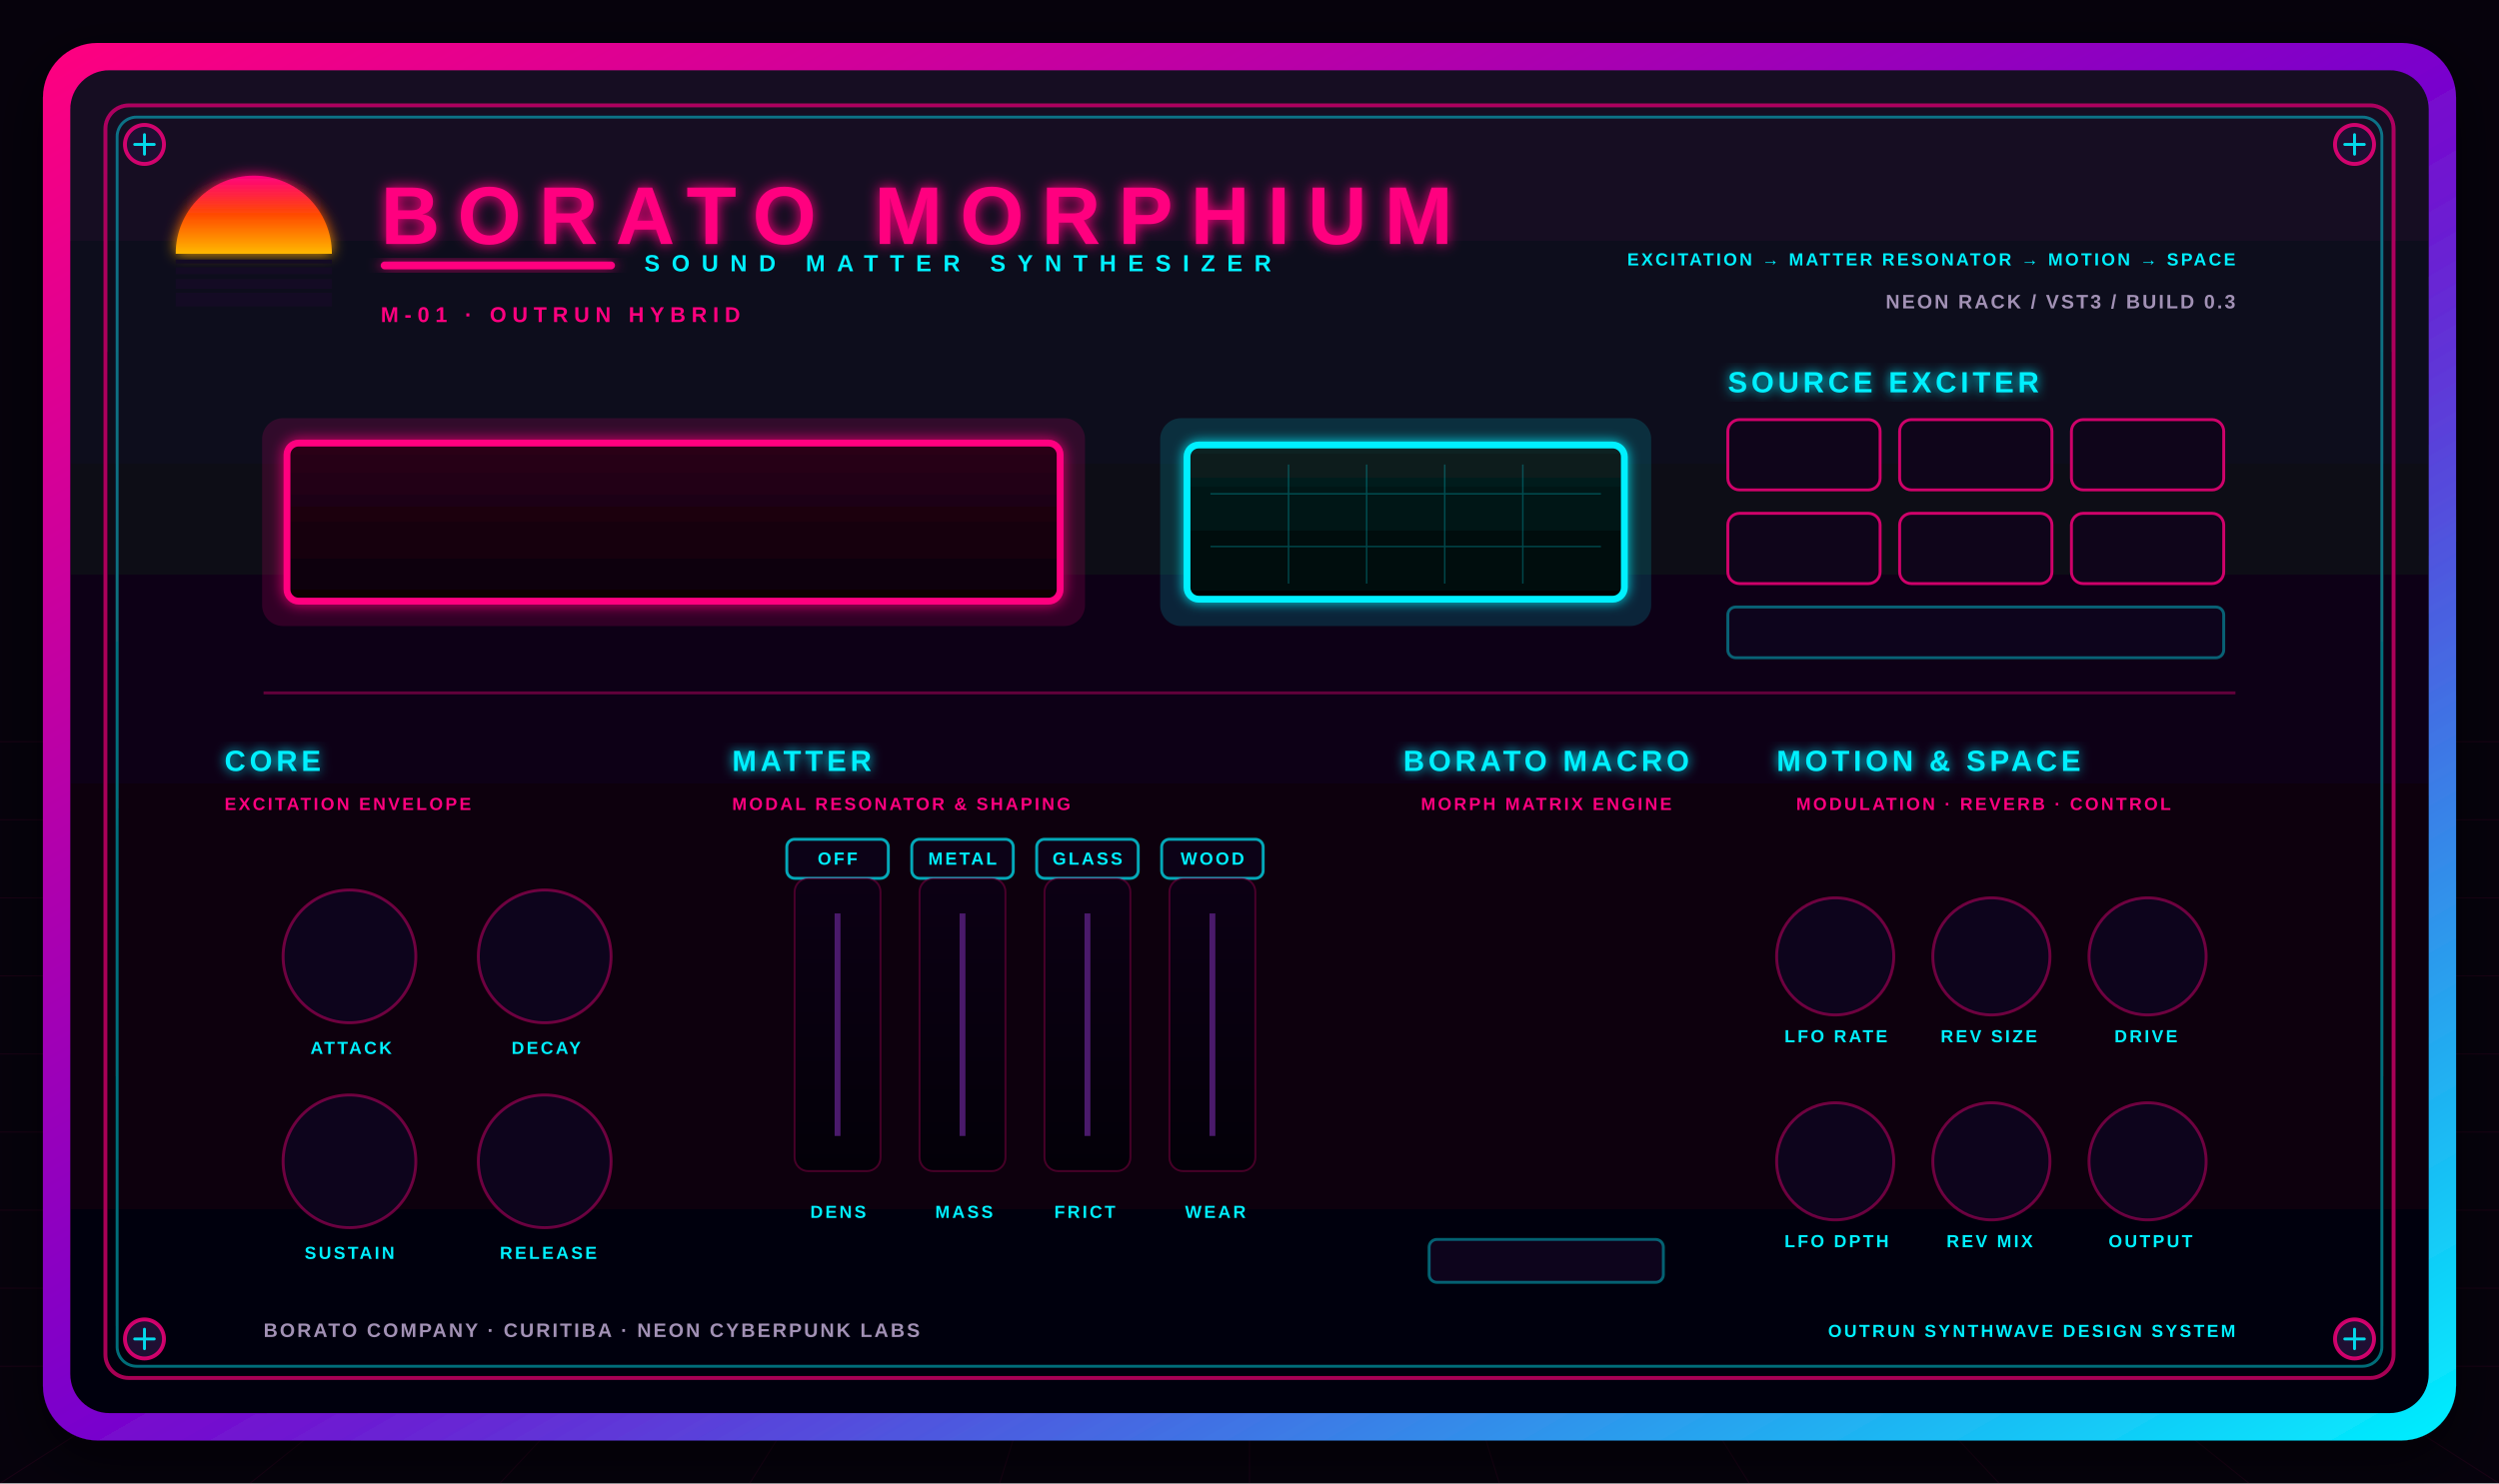
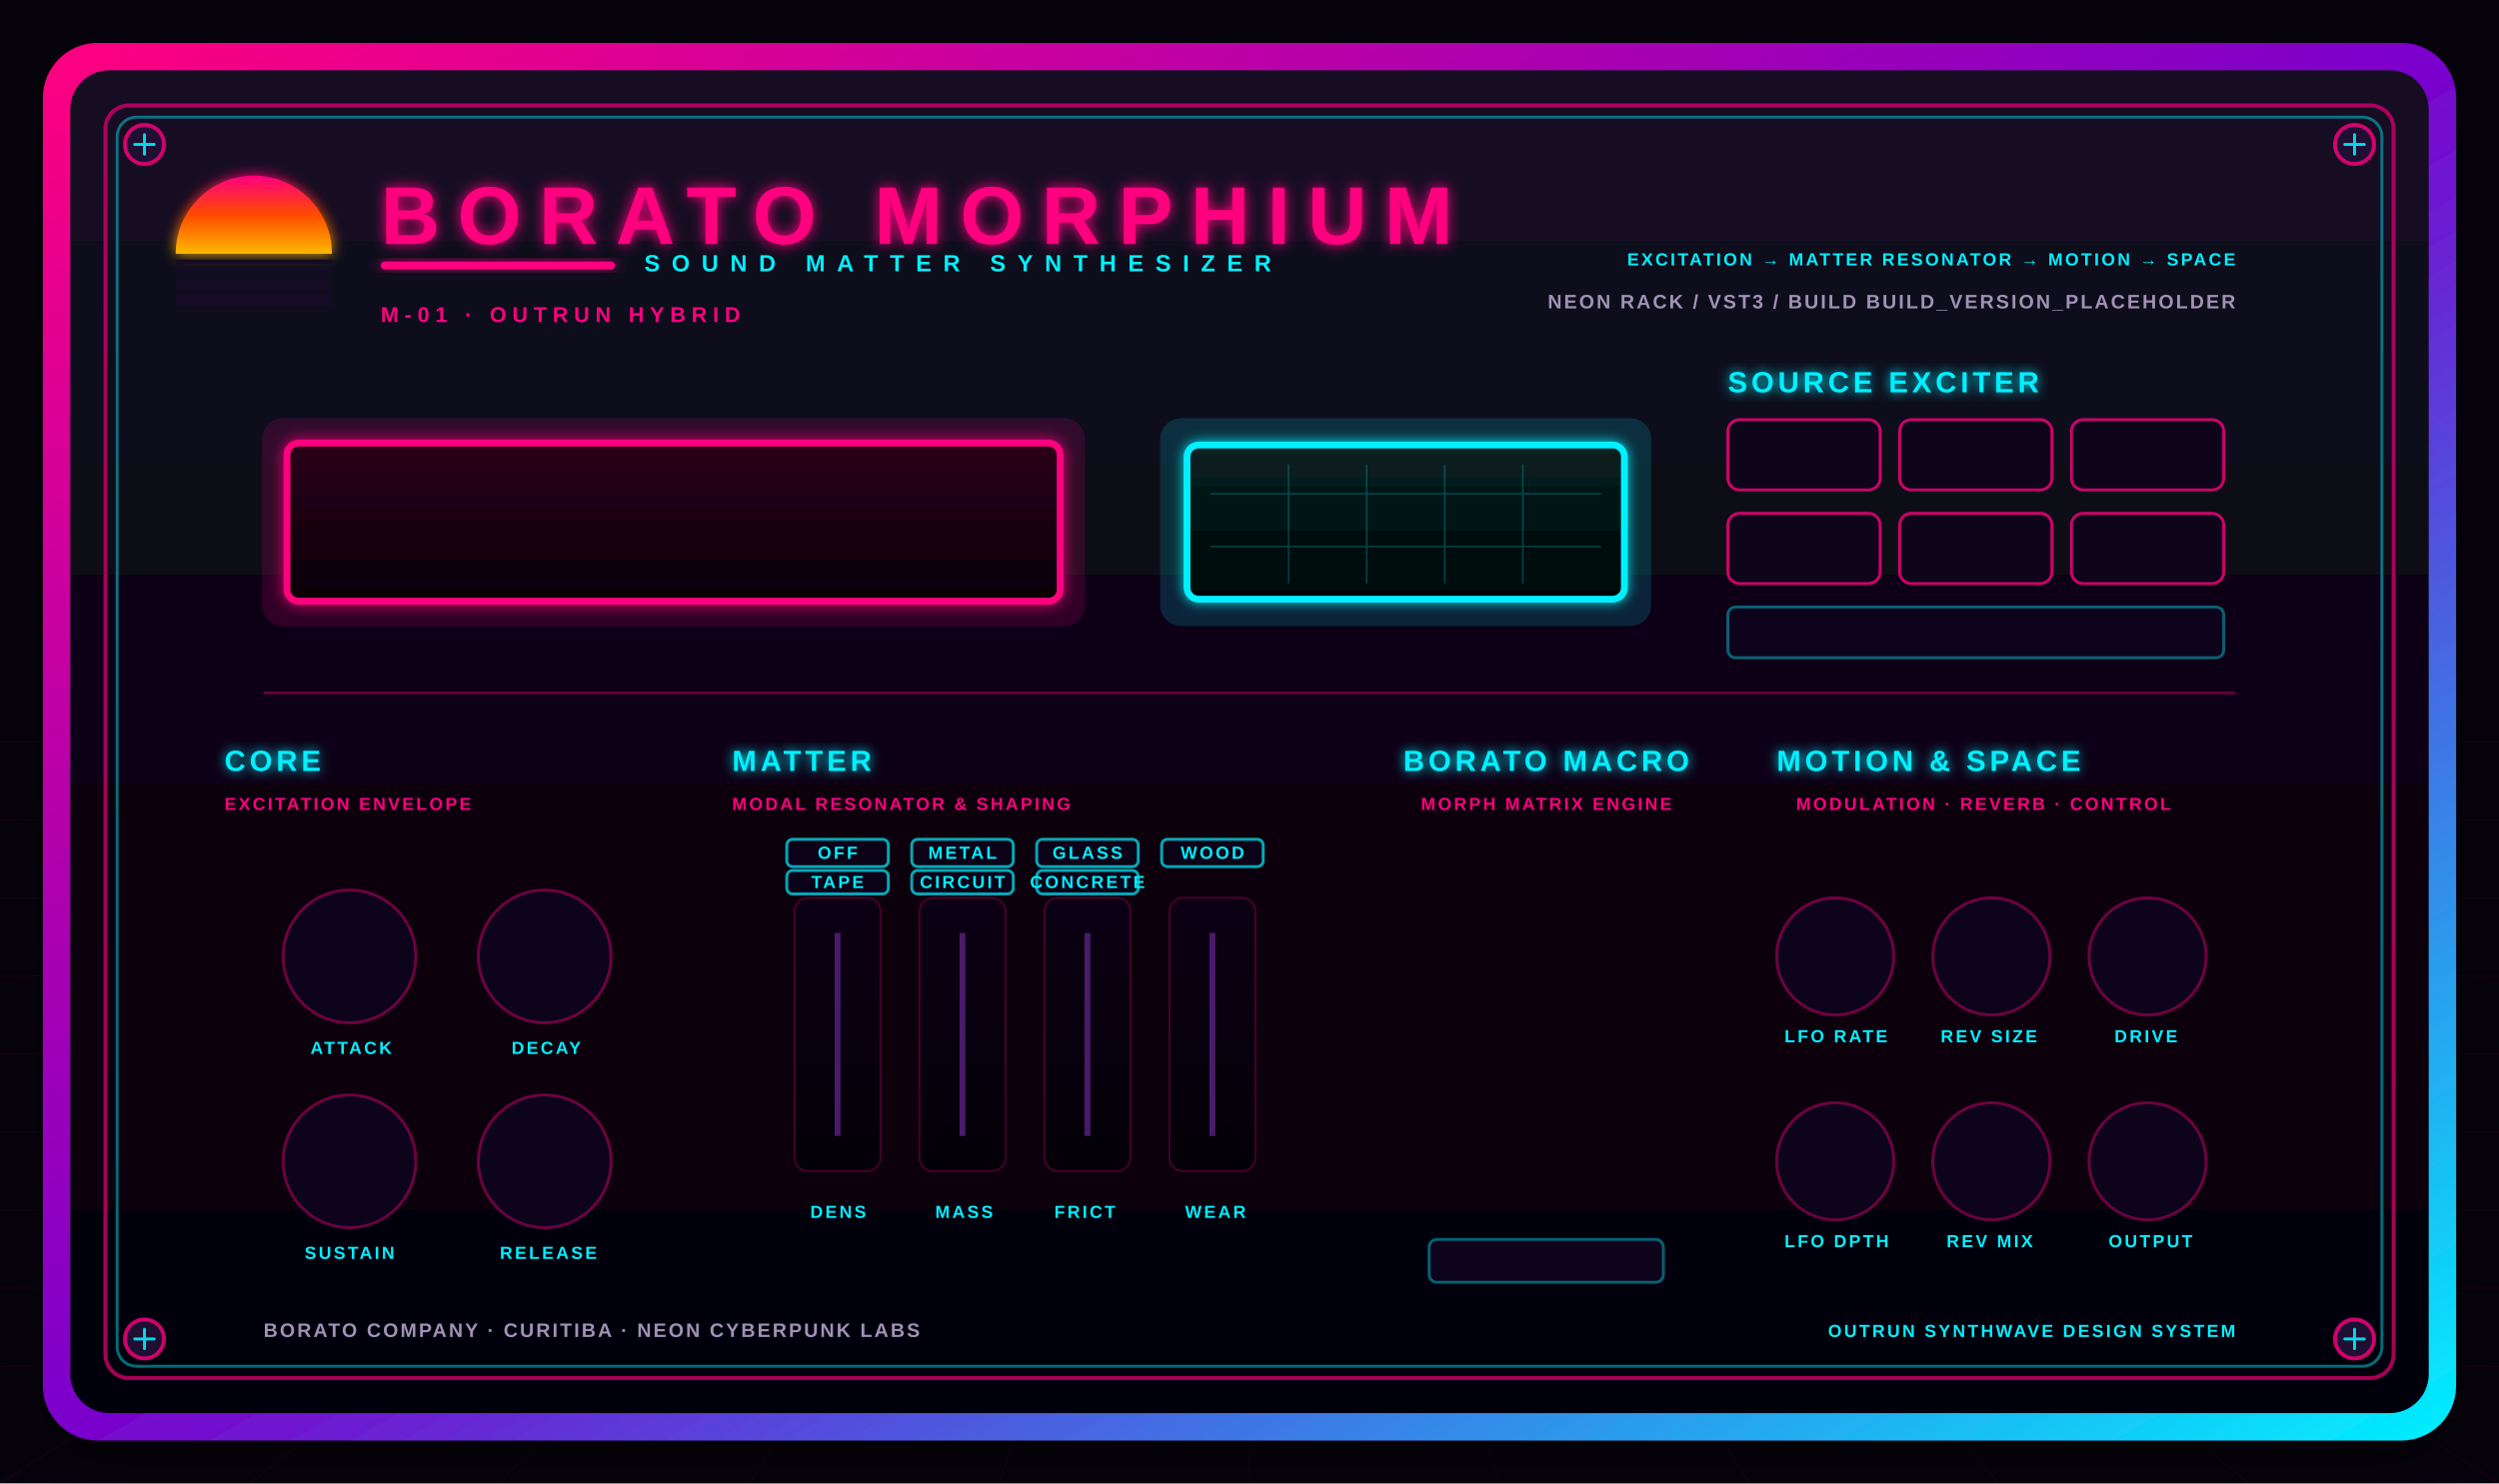
<svg xmlns="http://www.w3.org/2000/svg" viewBox="0 0 1280 760">
  <defs>
    <linearGradient id="panel" x1="0" y1="0" x2="0" y2="1">
      <stop offset="0" stop-color="#140b24" />
      <stop offset="0.5" stop-color="#0a0512" />
      <stop offset="1" stop-color="#05010a" />
    </linearGradient>
    <linearGradient id="rim" x1="0" y1="0" x2="1" y2="1">
      <stop offset="0" stop-color="#ff007f" />
      <stop offset="0.5" stop-color="#7b00cc" />
      <stop offset="1" stop-color="#00f0ff" />
    </linearGradient>
    <linearGradient id="knob" x1="0" y1="0" x2="0" y2="1">
      <stop offset="0" stop-color="#2a153d" />
      <stop offset="0.45" stop-color="#150824" />
      <stop offset="1" stop-color="#05000a" />
    </linearGradient>
    <linearGradient id="slot" x1="0" y1="0" x2="0" y2="1">
      <stop offset="0" stop-color="#0c0014" />
      <stop offset="1" stop-color="#030008" />
    </linearGradient>
    <linearGradient id="glassTeal" x1="0" y1="0" x2="0" y2="1">
      <stop offset="0" stop-color="#082121" />
      <stop offset="1" stop-color="#010505" />
    </linearGradient>
    <linearGradient id="glassPink" x1="0" y1="0" x2="0" y2="1">
      <stop offset="0" stop-color="#2b001a" />
      <stop offset="1" stop-color="#080005" />
    </linearGradient>
    <linearGradient id="sunset" x1="0" y1="0" x2="0" y2="1">
      <stop offset="0" stop-color="#ff007f" />
      <stop offset="0.5" stop-color="#ff4b00" />
      <stop offset="1" stop-color="#ffb800" />
    </linearGradient>
    <filter id="shadow" x="-20%" y="-20%" width="140%" height="140%">
      <feDropShadow dx="0" dy="10" stdDeviation="15" flood-color="#000" flood-opacity="0.6" />
    </filter>
    <filter id="glowPink" x="-40%" y="-40%" width="180%" height="180%">
      <feGaussianBlur stdDeviation="3.5" result="g" />
      <feMerge>
        <feMergeNode in="g" />
        <feMergeNode in="SourceGraphic" />
      </feMerge>
    </filter>
    <filter id="glowCyan" x="-40%" y="-40%" width="180%" height="180%">
      <feGaussianBlur stdDeviation="3" result="g" />
      <feMerge>
        <feMergeNode in="g" />
        <feMergeNode in="SourceGraphic" />
      </feMerge>
    </filter>
    <style>
      .brand { font: 900 42px 'Impact', 'Arial Black', Arial, sans-serif; letter-spacing: 9px; fill: #ff007f; filter: url(#glowPink); }
      .brandHi { font: 900 42px 'Impact', 'Arial Black', Arial, sans-serif; letter-spacing: 9px; fill: #00f0ff; filter: url(#glowCyan); }
      .sub { font: 700 12px 'Arial Black', Arial, sans-serif; letter-spacing: 6px; fill: #00f0ff; }
      .tag { font: 800 11px Arial, sans-serif; letter-spacing: 3px; fill: #ff007f; }
      .section { font: 800 15px Arial, sans-serif; letter-spacing: 2px; fill: #00f0ff; filter: url(#glowCyan); }
      .small { font: 700 10px Arial, sans-serif; letter-spacing: 1.1px; fill: #a291b5; }
      .cyan-label { font: 800 9px Arial, sans-serif; letter-spacing: 1.2px; fill: #00f0ff; }
      .pink-label { font: 800 9px Arial, sans-serif; letter-spacing: 1.2px; fill: #ff007f; }
      .led { font-family: 'Courier New', monospace; fill: #ff007f; filter: url(#glowPink); }
      .line { stroke: #ff007f; stroke-width: 1.5; opacity: 0.35; }
      .grid-line { stroke: #411d66; stroke-width: 1; opacity: 0.45; }
    </style>
  </defs>
  <rect width="1280" height="760" fill="#06020c" />
  <g stroke="#ff007f" stroke-width="0.5" opacity="0.08">
    <path d="M 0,380 L 1280,380 M 0,420 L 1280,420 M 0,460 L 1280,460 M 0,500 L 1280,500 M 0,540 L 1280,540 M 0,580 L 1280,580 M 0,620 L 1280,620 M 0,660 L 1280,660 M 0,700 L 1280,700" />
    <path d="M 640,350 L 0,760 M 640,350 L 128,760 M 640,350 L 256,760 M 640,350 L 384,760 M 640,350 L 512,760 M 640,350 L 640,760 M 640,350 L 768,760 M 640,350 L 896,760 M 640,350 L 1024,760 M 640,350 L 1152,760 M 640,350 L 1280,760" />
  </g>
  <g filter="url(#shadow)">
    <rect x="22" y="22" width="1236" height="716" rx="28" fill="url(#rim)" />
    <rect x="36" y="36" width="1208" height="688" rx="20" fill="url(#panel)" />
    <rect x="54" y="54" width="1172" height="652" rx="12" fill="none" stroke="#ff007f" stroke-opacity="0.65" stroke-width="2" />
    <rect x="60" y="60" width="1160" height="640" rx="10" fill="none" stroke="#00f0ff" stroke-opacity="0.45" stroke-width="1.5" />
  </g>
  <g fill="#1f0f33" stroke="#ff007f" stroke-width="2" stroke-opacity="0.8">
    <circle cx="74" cy="74" r="10" />
    <circle cx="1206" cy="74" r="10" />
    <circle cx="74" cy="686" r="10" />
    <circle cx="1206" cy="686" r="10" />
  </g>
  <g stroke="#00f0ff" stroke-width="1.5" stroke-linecap="round" opacity="0.9">
    <line x1="74" y1="69" x2="74" y2="79" />
    <line x1="69" y1="74" x2="79" y2="74" />
    <line x1="1206" y1="69" x2="1206" y2="79" />
    <line x1="1201" y1="74" x2="1211" y2="74" />
    <line x1="74" y1="681" x2="74" y2="691" />
    <line x1="69" y1="686" x2="79" y2="686" />
    <line x1="1206" y1="681" x2="1206" y2="691" />
    <line x1="1201" y1="686" x2="1211" y2="686" />
  </g>
  <g transform="translate(90, 75)">
    <path d="M 0,55 A 40,40 0 1,1 80,55 Z" fill="url(#sunset)" filter="url(#glowPink)" />
    <rect x="0" y="58" width="80" height="2" fill="#140b24" />
    <rect x="0" y="62" width="80" height="3.5" fill="#140b24" />
    <rect x="0" y="68" width="80" height="5" fill="#140b24" />
    <rect x="0" y="75" width="80" height="7" fill="#140b24" />
  </g>
  <text class="brand" x="195" y="125">BORATO MORPHIUM</text>
  <rect x="195" y="134" width="120" height="4" rx="2" fill="#ff007f" filter="url(#glowPink)" />
  <text class="sub" x="330" y="139">SOUND MATTER SYNTHESIZER</text>
  <text class="tag" x="195" y="165">M-01 · OUTRUN HYBRID</text>
  <text class="cyan-label" text-anchor="end" x="1145" y="136">EXCITATION → MATTER RESONATOR → MOTION → SPACE</text>
-   <text class="small" text-anchor="end" x="1145" y="158">NEON RACK / VST3 / BUILD 0.3</text>
+   <text class="small" text-anchor="end" x="1145" y="158">NEON RACK / VST3 / BUILD BUILD_VERSION_PLACEHOLDER</text>
  <g transform="translate(135 215)">
    <rect x="0" y="0" width="420" height="105" rx="10" fill="#ff007f" opacity="0.15" stroke="#ff007f" stroke-width="1.5" />
    <rect x="12" y="12" width="396" height="81" rx="6" fill="url(#glassPink)" stroke="#ff007f" stroke-width="3.5" filter="url(#glowPink)" />
  </g>
  <g transform="translate(595 215)">
    <rect x="0" y="0" width="250" height="105" rx="10" fill="#00f0ff" opacity="0.15" stroke="#00f0ff" stroke-width="1.5" />
    <rect x="13" y="13" width="224" height="79" rx="6" fill="url(#glassTeal)" stroke="#00f0ff" stroke-width="3.5" filter="url(#glowCyan)" />
    <g stroke="#00f0ff" stroke-width="0.75" opacity="0.25">
      <line x1="25" y1="38" x2="225" y2="38" />
      <line x1="25" y1="65" x2="225" y2="65" />
      <line x1="65" y1="23" x2="65" y2="84" />
      <line x1="105" y1="23" x2="105" y2="84" />
      <line x1="145" y1="23" x2="145" y2="84" />
      <line x1="185" y1="23" x2="185" y2="84" />
    </g>
  </g>
  <g transform="translate(885 215)">
    <text class="section" x="0" y="-14">SOURCE EXCITER</text>
    <g>
      <rect x="0" y="0" width="78" height="36" rx="6" fill="#0f051a" stroke="#ff007f" stroke-width="1.5" stroke-opacity="0.8" />
      <rect x="88" y="0" width="78" height="36" rx="6" fill="#0f051a" stroke="#ff007f" stroke-width="1.5" stroke-opacity="0.8" />
      <rect x="176" y="0" width="78" height="36" rx="6" fill="#0f051a" stroke="#ff007f" stroke-width="1.5" stroke-opacity="0.8" />
    </g>
    <g transform="translate(0 48)">
      <rect x="0" y="0" width="78" height="36" rx="6" fill="#0f051a" stroke="#ff007f" stroke-width="1.5" stroke-opacity="0.8" />
      <rect x="88" y="0" width="78" height="36" rx="6" fill="#0f051a" stroke="#ff007f" stroke-width="1.5" stroke-opacity="0.8" />
      <rect x="176" y="0" width="78" height="36" rx="6" fill="#0f051a" stroke="#ff007f" stroke-width="1.5" stroke-opacity="0.8" />
    </g>
    <g transform="translate(0 96)">
      <rect x="0" y="0" width="254" height="26" rx="4" fill="#0d041c" stroke="#00f0ff" stroke-opacity="0.4" stroke-width="1.5" />
    </g>
  </g>
  <line class="line" x1="135" y1="355" x2="1145" y2="355" />
  <g transform="translate(115 395)">
    <text class="section" x="0" y="0">CORE</text>
    <text class="pink-label" x="0" y="20">EXCITATION ENVELOPE</text>
    <g transform="translate(64 95)">
      <g>
        <circle r="34" fill="#0d041c" stroke="#ff007f" stroke-opacity="0.4" stroke-width="1.5" />
        <text class="cyan-label" x="-20" y="50">ATTACK</text>
      </g>
      <g transform="translate(100 0)">
        <circle r="34" fill="#0d041c" stroke="#ff007f" stroke-opacity="0.4" stroke-width="1.5" />
        <text class="cyan-label" x="-17" y="50">DECAY</text>
      </g>
      <g transform="translate(0 105)">
        <circle r="34" fill="#0d041c" stroke="#ff007f" stroke-opacity="0.4" stroke-width="1.5" />
        <text class="cyan-label" x="-23" y="50">SUSTAIN</text>
      </g>
      <g transform="translate(100 105)">
        <circle r="34" fill="#0d041c" stroke="#ff007f" stroke-opacity="0.4" stroke-width="1.5" />
        <text class="cyan-label" x="-23" y="50">RELEASE</text>
      </g>
    </g>
  </g>
  <g transform="translate(375 395)">
    <text class="section" x="0" y="0">MATTER</text>
    <text class="pink-label" x="0" y="20">MODAL RESONATOR &amp; SHAPING</text>
    <g transform="translate(32 35)">
-       <rect x="-4" y="0" width="52" height="20" rx="4" fill="#0c0217" stroke="#00f0ff" stroke-width="1.5" stroke-opacity="0.7" />
-       <text class="cyan-label" x="22" y="13" text-anchor="middle" font-size="8">OFF</text>
-       <rect x="60" y="0" width="52" height="20" rx="4" fill="#0c0217" stroke="#00f0ff" stroke-width="1.5" stroke-opacity="0.7" />
-       <text class="cyan-label" x="86" y="13" text-anchor="middle" font-size="8">METAL</text>
-       <rect x="124" y="0" width="52" height="20" rx="4" fill="#0c0217" stroke="#00f0ff" stroke-width="1.5" stroke-opacity="0.7" />
-       <text class="cyan-label" x="150" y="13" text-anchor="middle" font-size="8">GLASS</text>
-       <rect x="188" y="0" width="52" height="20" rx="4" fill="#0c0217" stroke="#00f0ff" stroke-width="1.5" stroke-opacity="0.7" />
-       <text class="cyan-label" x="214" y="13" text-anchor="middle" font-size="8">WOOD</text>
-     </g>
-     <g transform="translate(32 55)">
+       <rect x="-4" y="0" width="52" height="14" rx="3" fill="#0c0217" stroke="#00f0ff" stroke-width="1.5" stroke-opacity="0.7" />
+       <text class="cyan-label" x="22" y="10" text-anchor="middle" font-size="8">OFF</text>
+       <rect x="60" y="0" width="52" height="14" rx="3" fill="#0c0217" stroke="#00f0ff" stroke-width="1.5" stroke-opacity="0.7" />
+       <text class="cyan-label" x="86" y="10" text-anchor="middle" font-size="8">METAL</text>
+       <rect x="124" y="0" width="52" height="14" rx="3" fill="#0c0217" stroke="#00f0ff" stroke-width="1.5" stroke-opacity="0.7" />
+       <text class="cyan-label" x="150" y="10" text-anchor="middle" font-size="8">GLASS</text>
+       <rect x="188" y="0" width="52" height="14" rx="3" fill="#0c0217" stroke="#00f0ff" stroke-width="1.5" stroke-opacity="0.7" />
+       <text class="cyan-label" x="214" y="10" text-anchor="middle" font-size="8">WOOD</text>
+       <rect x="-4" y="16" width="52" height="12" rx="3" fill="#0c0217" stroke="#00f0ff" stroke-width="1.5" stroke-opacity="0.7" />
+       <text class="cyan-label" x="22" y="25" text-anchor="middle" font-size="8">TAPE</text>
+       <rect x="60" y="16" width="52" height="12" rx="3" fill="#0c0217" stroke="#00f0ff" stroke-width="1.5" stroke-opacity="0.7" />
+       <text class="cyan-label" x="86" y="25" text-anchor="middle" font-size="8">CIRCUIT</text>
+       <rect x="124" y="16" width="52" height="12" rx="3" fill="#0c0217" stroke="#00f0ff" stroke-width="1.5" stroke-opacity="0.7" />
+       <text class="cyan-label" x="150" y="25" text-anchor="middle" font-size="8">CONCRETE</text>
+     </g>
+     <g transform="translate(32 65)">
      <g>
-         <rect width="44" height="150" rx="7" fill="url(#slot)" stroke="#ff007f" stroke-opacity="0.25" />
-         <line x1="22" y1="18" x2="22" y2="132" stroke="#4a1a6b" stroke-width="3" />
-         <text class="cyan-label" x="8" y="174">DENS</text>
+         <rect width="44" height="140" rx="7" fill="url(#slot)" stroke="#ff007f" stroke-opacity="0.25" />
+         <line x1="22" y1="18" x2="22" y2="122" stroke="#4a1a6b" stroke-width="3" />
+         <text class="cyan-label" x="8" y="164">DENS</text>
      </g>
      <g transform="translate(64 0)">
-         <rect width="44" height="150" rx="7" fill="url(#slot)" stroke="#ff007f" stroke-opacity="0.25" />
-         <line x1="22" y1="18" x2="22" y2="132" stroke="#4a1a6b" stroke-width="3" />
-         <text class="cyan-label" x="8" y="174">MASS</text>
+         <rect width="44" height="140" rx="7" fill="url(#slot)" stroke="#ff007f" stroke-opacity="0.25" />
+         <line x1="22" y1="18" x2="22" y2="122" stroke="#4a1a6b" stroke-width="3" />
+         <text class="cyan-label" x="8" y="164">MASS</text>
      </g>
      <g transform="translate(128 0)">
-         <rect width="44" height="150" rx="7" fill="url(#slot)" stroke="#ff007f" stroke-opacity="0.25" />
-         <line x1="22" y1="18" x2="22" y2="132" stroke="#4a1a6b" stroke-width="3" />
-         <text class="cyan-label" x="5" y="174">FRICT</text>
+         <rect width="44" height="140" rx="7" fill="url(#slot)" stroke="#ff007f" stroke-opacity="0.25" />
+         <line x1="22" y1="18" x2="22" y2="122" stroke="#4a1a6b" stroke-width="3" />
+         <text class="cyan-label" x="5" y="164">FRICT</text>
      </g>
      <g transform="translate(192 0)">
-         <rect width="44" height="150" rx="7" fill="url(#slot)" stroke="#ff007f" stroke-opacity="0.25" />
-         <line x1="22" y1="18" x2="22" y2="132" stroke="#4a1a6b" stroke-width="3" />
-         <text class="cyan-label" x="8" y="174">WEAR</text>
+         <rect width="44" height="140" rx="7" fill="url(#slot)" stroke="#ff007f" stroke-opacity="0.25" />
+         <line x1="22" y1="18" x2="22" y2="122" stroke="#4a1a6b" stroke-width="3" />
+         <text class="cyan-label" x="8" y="164">WEAR</text>
      </g>
    </g>
  </g>
  <g transform="translate(675 395)">
    <text class="section" x="117" y="0" text-anchor="middle">BORATO MACRO</text>
    <text class="pink-label" x="117" y="20" text-anchor="middle">MORPH MATRIX ENGINE</text>
  </g>
  <g transform="translate(732 635)">
    <rect x="0" y="0" width="120" height="22" rx="4" fill="#0d041c" stroke="#00f0ff" stroke-opacity="0.4" stroke-width="1.5" />
  </g>
  <g transform="translate(910 395)">
    <text class="section" x="0" y="0">MOTION &amp; SPACE</text>
    <text class="pink-label" x="10" y="20">MODULATION · REVERB · CONTROL</text>
    <g transform="translate(30 95)">
      <g transform="translate(0, 0)">
        <circle r="30" fill="#0d041c" stroke="#ff007f" stroke-opacity="0.4" stroke-width="1.5" />
        <text class="cyan-label" x="-26" y="44">LFO RATE</text>
      </g>
      <g transform="translate(80, 0)">
        <circle r="30" fill="#0d041c" stroke="#ff007f" stroke-opacity="0.4" stroke-width="1.5" />
        <text class="cyan-label" x="-26" y="44">REV SIZE</text>
      </g>
      <g transform="translate(160, 0)">
        <circle r="30" fill="#0d041c" stroke="#ff007f" stroke-opacity="0.4" stroke-width="1.5" />
        <text class="cyan-label" x="-17" y="44">DRIVE</text>
      </g>
      <g transform="translate(0, 105)">
        <circle r="30" fill="#0d041c" stroke="#ff007f" stroke-opacity="0.4" stroke-width="1.5" />
        <text class="cyan-label" x="-26" y="44">LFO DPTH</text>
      </g>
      <g transform="translate(80, 105)">
        <circle r="30" fill="#0d041c" stroke="#ff007f" stroke-opacity="0.4" stroke-width="1.5" />
        <text class="cyan-label" x="-23" y="44">REV MIX</text>
      </g>
      <g transform="translate(160, 105)">
        <circle r="30" fill="#0d041c" stroke="#ff007f" stroke-opacity="0.4" stroke-width="1.5" />
        <text class="cyan-label" x="-20" y="44">OUTPUT</text>
      </g>
    </g>
  </g>
  <text class="small" x="135" y="685">BORATO COMPANY · CURITIBA · NEON CYBERPUNK LABS</text>
  <text class="cyan-label" text-anchor="end" x="1145" y="685">OUTRUN SYNTHWAVE DESIGN SYSTEM</text>
</svg>
